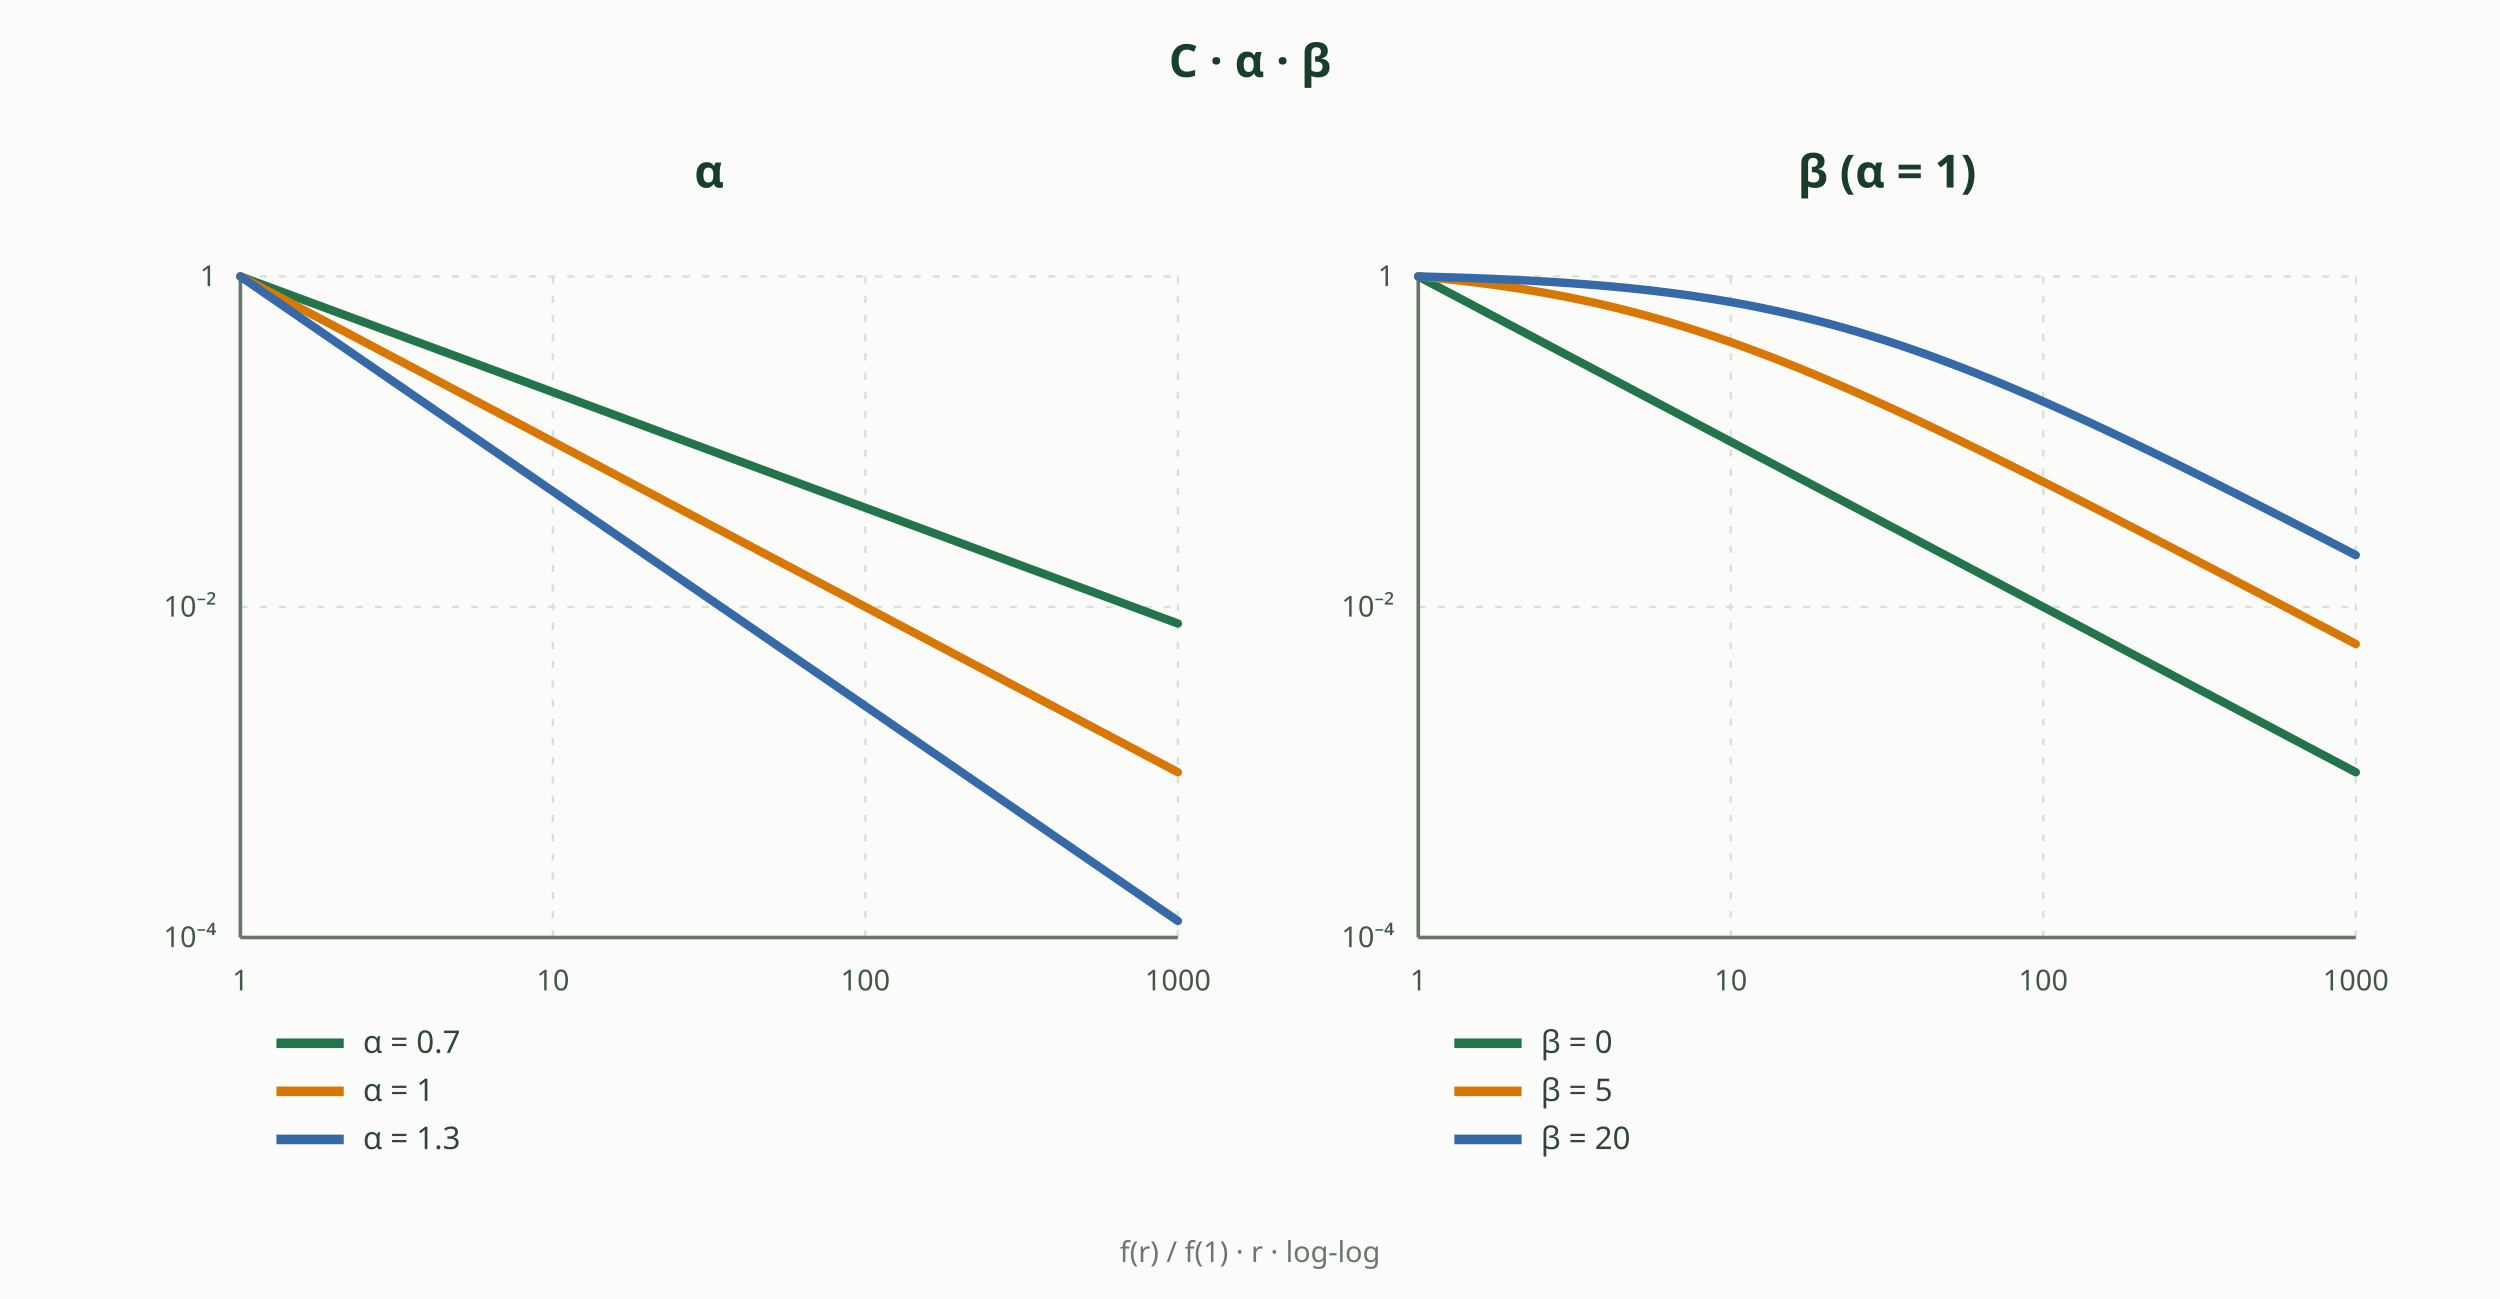
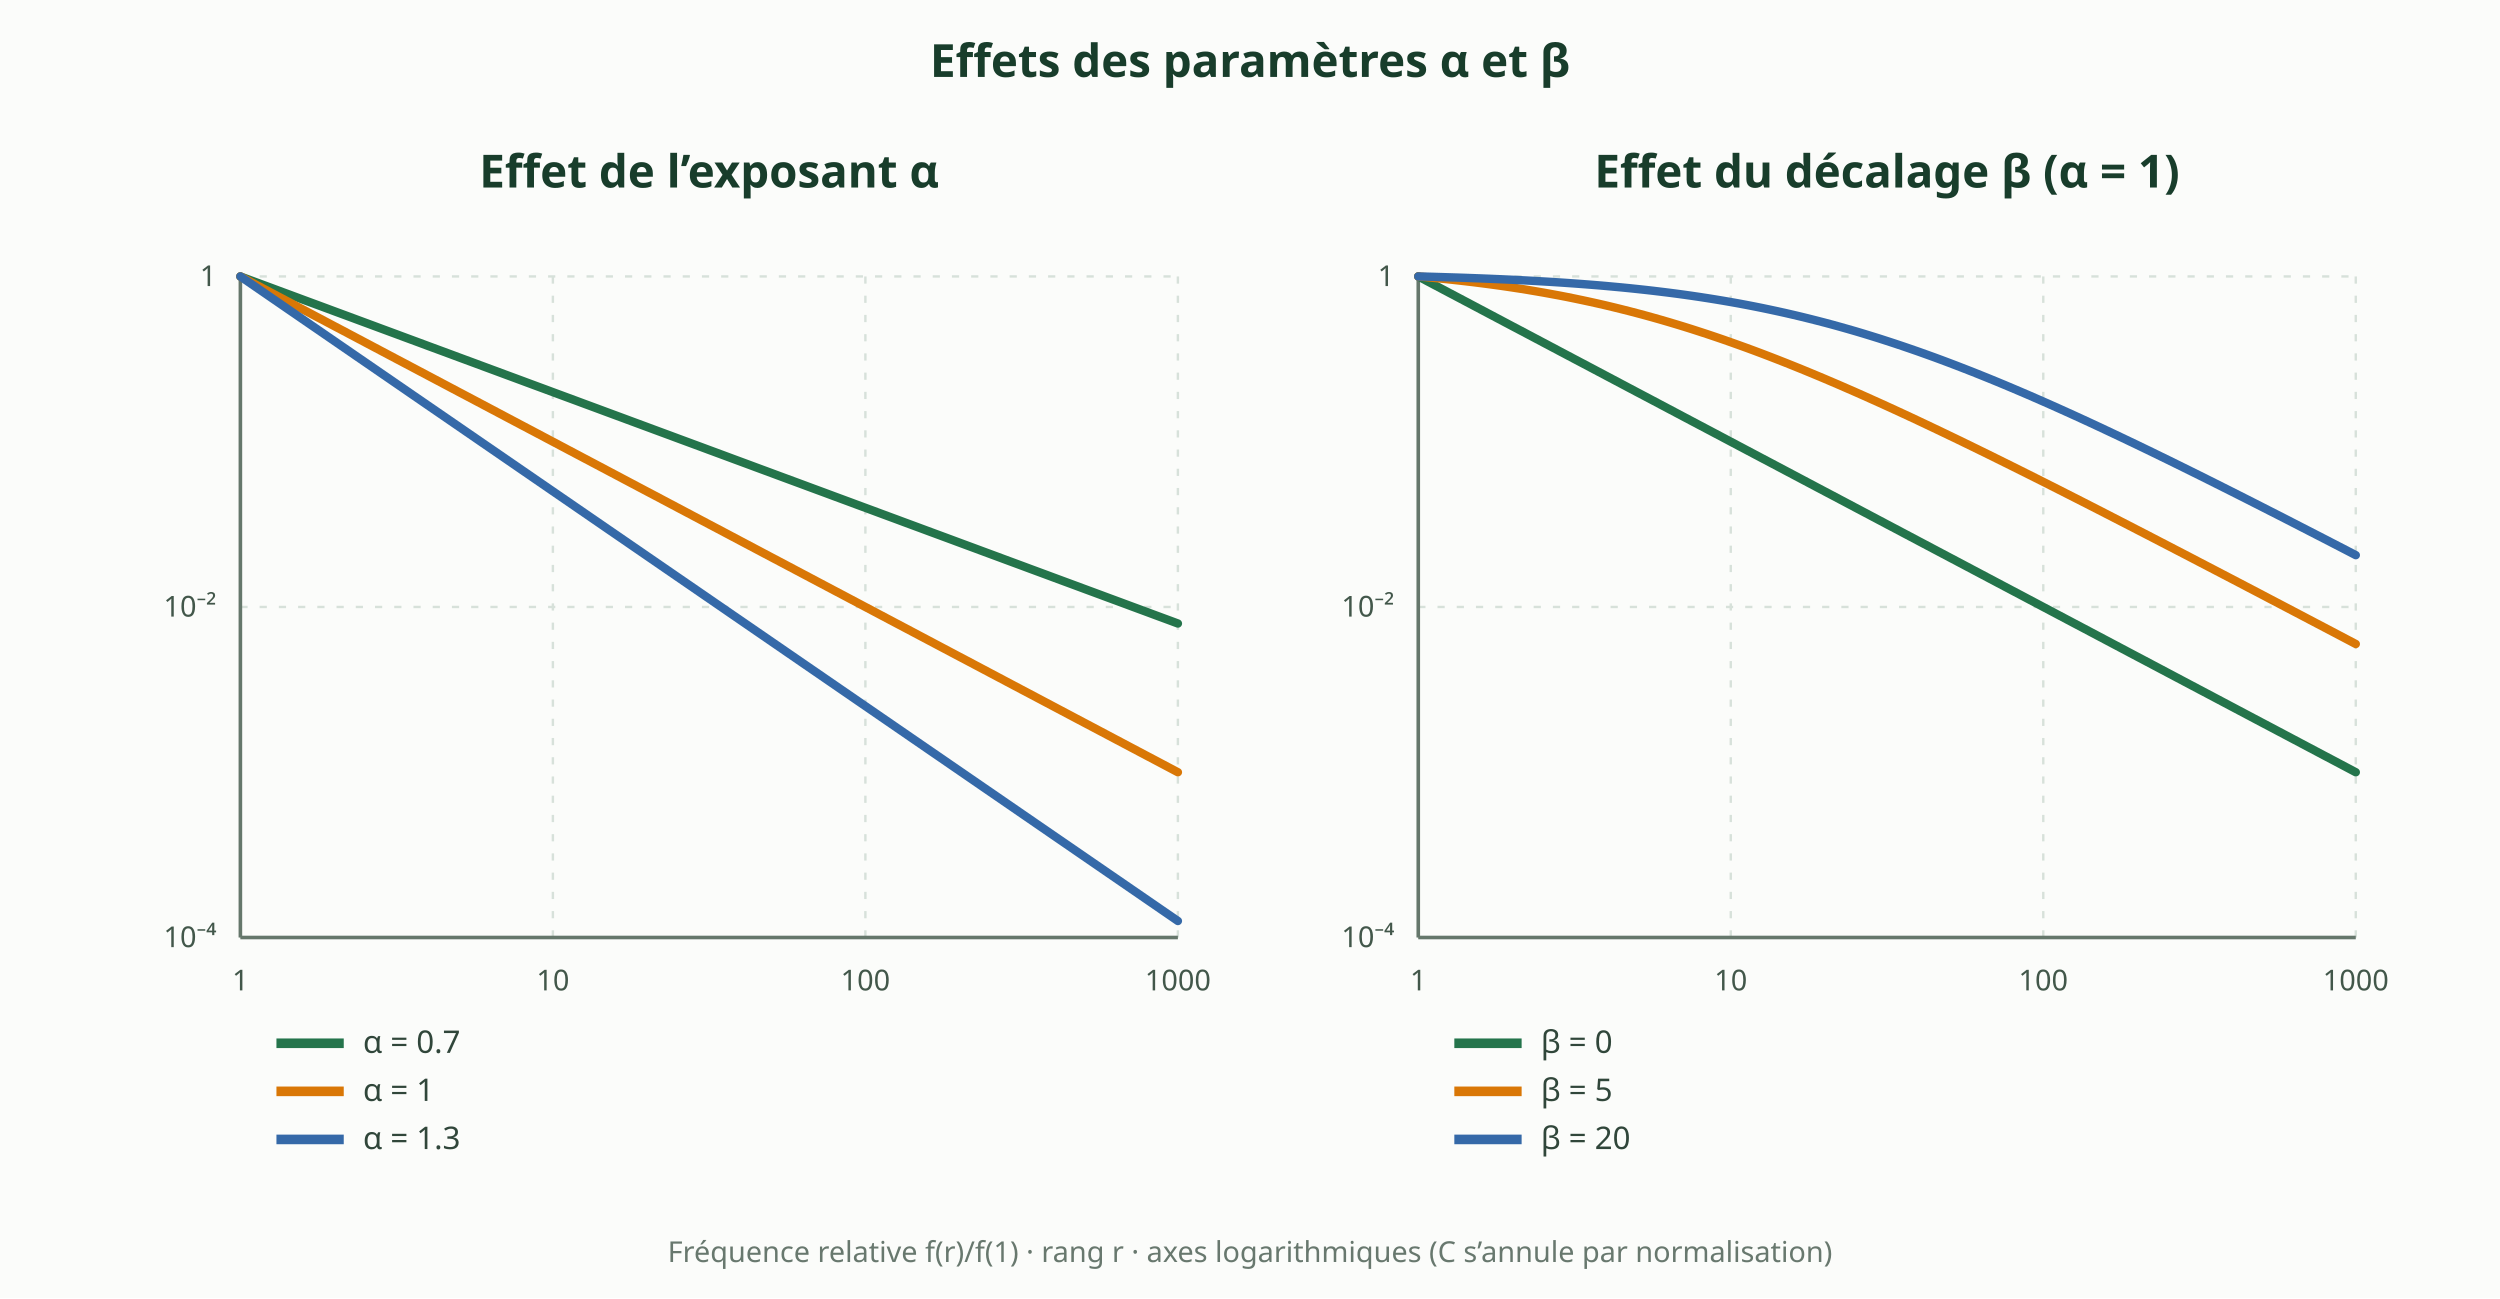
<svg xmlns="http://www.w3.org/2000/svg" viewBox="0 0 1040 540" role="img" aria-labelledby="title desc">
  <style>
.bg{fill:#fbfcfa}.ptitle{font:600 19px system-ui,sans-serif;fill:#183d2b}.tick{font:12px system-ui,sans-serif;fill:#42574a}.legend{font:13px system-ui,sans-serif;fill:#30463a}.grid{stroke:#d7e1da;stroke-width:1;stroke-dasharray:3 5}.axis{stroke:#65776b;stroke-width:1.5}.axislabel{font:14px system-ui,sans-serif;fill:#30463a}.note{font:12px system-ui,sans-serif;fill:#68786e}
</style>
  <rect class="bg" width="1040" height="540" />
-   <text x="520" y="32" text-anchor="middle" class="ptitle">C · α · β</text>
-   <text x="295" y="78" text-anchor="middle" class="ptitle">α</text>
+   <text x="520" y="32" text-anchor="middle" class="ptitle">Effets des paramètres α et β</text>
+   <text x="295" y="78" text-anchor="middle" class="ptitle">Effet de l’exposant α</text>
  <line x1="100" y1="115" x2="100" y2="390" class="grid" />
  <text x="100" y="412" text-anchor="middle" class="tick">1</text>
  <line x1="230" y1="115" x2="230" y2="390" class="grid" />
  <text x="230" y="412" text-anchor="middle" class="tick">10</text>
  <line x1="360" y1="115" x2="360" y2="390" class="grid" />
  <text x="360" y="412" text-anchor="middle" class="tick">100</text>
  <line x1="490" y1="115" x2="490" y2="390" class="grid" />
  <text x="490" y="412" text-anchor="middle" class="tick">1000</text>
  <line x1="100" y1="115" x2="490" y2="115" class="grid" />
  <text x="90" y="119" text-anchor="end" class="tick">1</text>
  <line x1="100" y1="252.5" x2="490" y2="252.5" class="grid" />
  <text x="90" y="256.5" text-anchor="end" class="tick">10⁻²</text>
  <line x1="100" y1="390" x2="490" y2="390" class="grid" />
  <text x="90" y="394" text-anchor="end" class="tick">10⁻⁴</text>
  <line x1="100" y1="115" x2="100" y2="390" class="axis" />
  <line x1="100" y1="390" x2="490" y2="390" class="axis" />
  <path d="M100.00 115.00 L103.25 116.20 L106.50 117.41 L109.75 118.61 L113.00 119.81 L116.25 121.02 L119.50 122.22 L122.75 123.42 L126.00 124.63 L129.25 125.83 L132.50 127.03 L135.75 128.23 L139.00 129.44 L142.25 130.64 L145.50 131.84 L148.75 133.05 L152.00 134.25 L155.25 135.45 L158.50 136.66 L161.75 137.86 L165.00 139.06 L168.25 140.27 L171.50 141.47 L174.75 142.67 L178.00 143.88 L181.25 145.08 L184.50 146.28 L187.75 147.48 L191.00 148.69 L194.25 149.89 L197.50 151.09 L200.75 152.30 L204.00 153.50 L207.25 154.70 L210.50 155.91 L213.75 157.11 L217.00 158.31 L220.25 159.52 L223.50 160.72 L226.75 161.92 L230.00 163.13 L233.25 164.33 L236.50 165.53 L239.75 166.73 L243.00 167.94 L246.25 169.14 L249.50 170.34 L252.75 171.55 L256.00 172.75 L259.25 173.95 L262.50 175.16 L265.75 176.36 L269.00 177.56 L272.25 178.77 L275.50 179.97 L278.75 181.17 L282.00 182.38 L285.25 183.58 L288.50 184.78 L291.75 185.98 L295.00 187.19 L298.25 188.39 L301.50 189.59 L304.75 190.80 L308.00 192.00 L311.25 193.20 L314.50 194.41 L317.75 195.61 L321.00 196.81 L324.25 198.02 L327.50 199.22 L330.75 200.42 L334.00 201.62 L337.25 202.83 L340.50 204.03 L343.75 205.23 L347.00 206.44 L350.25 207.64 L353.50 208.84 L356.75 210.05 L360.00 211.25 L363.25 212.45 L366.50 213.66 L369.75 214.86 L373.00 216.06 L376.25 217.27 L379.50 218.47 L382.75 219.67 L386.00 220.88 L389.25 222.08 L392.50 223.28 L395.75 224.48 L399.00 225.69 L402.25 226.89 L405.50 228.09 L408.75 229.30 L412.00 230.50 L415.25 231.70 L418.50 232.91 L421.75 234.11 L425.00 235.31 L428.25 236.52 L431.50 237.72 L434.75 238.92 L438.00 240.13 L441.25 241.33 L444.50 242.53 L447.75 243.73 L451.00 244.94 L454.25 246.14 L457.50 247.34 L460.75 248.55 L464.00 249.75 L467.25 250.95 L470.50 252.16 L473.75 253.36 L477.00 254.56 L480.25 255.77 L483.50 256.97 L486.75 258.17 L490.00 259.38 " fill="none" stroke="#24744b" stroke-width="3.5" stroke-linecap="round" />
  <path d="M100.00 115.00 L103.25 116.72 L106.50 118.44 L109.75 120.16 L113.00 121.88 L116.25 123.59 L119.50 125.31 L122.75 127.03 L126.00 128.75 L129.25 130.47 L132.50 132.19 L135.75 133.91 L139.00 135.63 L142.25 137.34 L145.50 139.06 L148.75 140.78 L152.00 142.50 L155.25 144.22 L158.50 145.94 L161.75 147.66 L165.00 149.38 L168.25 151.09 L171.50 152.81 L174.75 154.53 L178.00 156.25 L181.25 157.97 L184.50 159.69 L187.75 161.41 L191.00 163.13 L194.25 164.84 L197.50 166.56 L200.75 168.28 L204.00 170.00 L207.25 171.72 L210.50 173.44 L213.75 175.16 L217.00 176.88 L220.25 178.59 L223.50 180.31 L226.75 182.03 L230.00 183.75 L233.25 185.47 L236.50 187.19 L239.75 188.91 L243.00 190.63 L246.25 192.34 L249.50 194.06 L252.75 195.78 L256.00 197.50 L259.25 199.22 L262.50 200.94 L265.75 202.66 L269.00 204.38 L272.25 206.09 L275.50 207.81 L278.75 209.53 L282.00 211.25 L285.25 212.97 L288.50 214.69 L291.75 216.41 L295.00 218.13 L298.25 219.84 L301.50 221.56 L304.75 223.28 L308.00 225.00 L311.25 226.72 L314.50 228.44 L317.75 230.16 L321.00 231.88 L324.25 233.59 L327.50 235.31 L330.75 237.03 L334.00 238.75 L337.25 240.47 L340.50 242.19 L343.75 243.91 L347.00 245.63 L350.25 247.34 L353.50 249.06 L356.75 250.78 L360.00 252.50 L363.25 254.22 L366.50 255.94 L369.75 257.66 L373.00 259.38 L376.25 261.09 L379.50 262.81 L382.75 264.53 L386.00 266.25 L389.25 267.97 L392.50 269.69 L395.75 271.41 L399.00 273.13 L402.25 274.84 L405.50 276.56 L408.75 278.28 L412.00 280.00 L415.25 281.72 L418.50 283.44 L421.75 285.16 L425.00 286.88 L428.25 288.59 L431.50 290.31 L434.75 292.03 L438.00 293.75 L441.25 295.47 L444.50 297.19 L447.75 298.91 L451.00 300.63 L454.25 302.34 L457.50 304.06 L460.75 305.78 L464.00 307.50 L467.25 309.22 L470.50 310.94 L473.75 312.66 L477.00 314.38 L480.25 316.09 L483.50 317.81 L486.75 319.53 L490.00 321.25 " fill="none" stroke="#d97706" stroke-width="3.5" stroke-linecap="round" />
  <path d="M100.00 115.00 L103.25 117.23 L106.50 119.47 L109.75 121.70 L113.00 123.94 L116.25 126.17 L119.50 128.41 L122.75 130.64 L126.00 132.88 L129.25 135.11 L132.50 137.34 L135.75 139.58 L139.00 141.81 L142.25 144.05 L145.50 146.28 L148.75 148.52 L152.00 150.75 L155.25 152.98 L158.50 155.22 L161.75 157.45 L165.00 159.69 L168.25 161.92 L171.50 164.16 L174.75 166.39 L178.00 168.63 L181.25 170.86 L184.50 173.09 L187.75 175.33 L191.00 177.56 L194.25 179.80 L197.50 182.03 L200.75 184.27 L204.00 186.50 L207.25 188.73 L210.50 190.97 L213.75 193.20 L217.00 195.44 L220.25 197.67 L223.50 199.91 L226.75 202.14 L230.00 204.38 L233.25 206.61 L236.50 208.84 L239.75 211.08 L243.00 213.31 L246.25 215.55 L249.50 217.78 L252.75 220.02 L256.00 222.25 L259.25 224.48 L262.50 226.72 L265.75 228.95 L269.00 231.19 L272.25 233.42 L275.50 235.66 L278.75 237.89 L282.00 240.13 L285.25 242.36 L288.50 244.59 L291.75 246.83 L295.00 249.06 L298.25 251.30 L301.50 253.53 L304.75 255.77 L308.00 258.00 L311.25 260.23 L314.50 262.47 L317.75 264.70 L321.00 266.94 L324.25 269.17 L327.50 271.41 L330.75 273.64 L334.00 275.88 L337.25 278.11 L340.50 280.34 L343.75 282.58 L347.00 284.81 L350.25 287.05 L353.50 289.28 L356.75 291.52 L360.00 293.75 L363.25 295.98 L366.50 298.22 L369.75 300.45 L373.00 302.69 L376.25 304.92 L379.50 307.16 L382.75 309.39 L386.00 311.63 L389.25 313.86 L392.50 316.09 L395.75 318.33 L399.00 320.56 L402.25 322.80 L405.50 325.03 L408.75 327.27 L412.00 329.50 L415.25 331.73 L418.50 333.97 L421.75 336.20 L425.00 338.44 L428.25 340.67 L431.50 342.91 L434.75 345.14 L438.00 347.38 L441.25 349.61 L444.50 351.84 L447.75 354.08 L451.00 356.31 L454.25 358.55 L457.50 360.78 L460.75 363.02 L464.00 365.25 L467.25 367.48 L470.50 369.72 L473.75 371.95 L477.00 374.19 L480.25 376.42 L483.50 378.66 L486.75 380.89 L490.00 383.13 " fill="none" stroke="#3569a8" stroke-width="3.5" stroke-linecap="round" />
  <line x1="115" y1="434" x2="143" y2="434" stroke="#24744b" stroke-width="4" />
  <text x="151" y="438" class="legend">α = 0.7</text>
  <line x1="115" y1="454" x2="143" y2="454" stroke="#d97706" stroke-width="4" />
  <text x="151" y="458" class="legend">α = 1</text>
  <line x1="115" y1="474" x2="143" y2="474" stroke="#3569a8" stroke-width="4" />
  <text x="151" y="478" class="legend">α = 1.3</text>
-   <text x="785" y="78" text-anchor="middle" class="ptitle">β (α = 1)</text>
+   <text x="785" y="78" text-anchor="middle" class="ptitle">Effet du décalage β (α = 1)</text>
  <line x1="590" y1="115" x2="590" y2="390" class="grid" />
  <text x="590" y="412" text-anchor="middle" class="tick">1</text>
  <line x1="720" y1="115" x2="720" y2="390" class="grid" />
  <text x="720" y="412" text-anchor="middle" class="tick">10</text>
  <line x1="850" y1="115" x2="850" y2="390" class="grid" />
  <text x="850" y="412" text-anchor="middle" class="tick">100</text>
  <line x1="980" y1="115" x2="980" y2="390" class="grid" />
  <text x="980" y="412" text-anchor="middle" class="tick">1000</text>
  <line x1="590" y1="115" x2="980" y2="115" class="grid" />
  <text x="580" y="119" text-anchor="end" class="tick">1</text>
  <line x1="590" y1="252.5" x2="980" y2="252.5" class="grid" />
  <text x="580" y="256.5" text-anchor="end" class="tick">10⁻²</text>
  <line x1="590" y1="390" x2="980" y2="390" class="grid" />
  <text x="580" y="394" text-anchor="end" class="tick">10⁻⁴</text>
  <line x1="590" y1="115" x2="590" y2="390" class="axis" />
  <line x1="590" y1="390" x2="980" y2="390" class="axis" />
  <path d="M590.00 115.00 L593.25 116.72 L596.50 118.44 L599.75 120.16 L603.00 121.88 L606.25 123.59 L609.50 125.31 L612.75 127.03 L616.00 128.75 L619.25 130.47 L622.50 132.19 L625.75 133.91 L629.00 135.63 L632.25 137.34 L635.50 139.06 L638.75 140.78 L642.00 142.50 L645.25 144.22 L648.50 145.94 L651.75 147.66 L655.00 149.38 L658.25 151.09 L661.50 152.81 L664.75 154.53 L668.00 156.25 L671.25 157.97 L674.50 159.69 L677.75 161.41 L681.00 163.13 L684.25 164.84 L687.50 166.56 L690.75 168.28 L694.00 170.00 L697.25 171.72 L700.50 173.44 L703.75 175.16 L707.00 176.88 L710.25 178.59 L713.50 180.31 L716.75 182.03 L720.00 183.75 L723.25 185.47 L726.50 187.19 L729.75 188.91 L733.00 190.63 L736.25 192.34 L739.50 194.06 L742.75 195.78 L746.00 197.50 L749.25 199.22 L752.50 200.94 L755.75 202.66 L759.00 204.38 L762.25 206.09 L765.50 207.81 L768.75 209.53 L772.00 211.25 L775.25 212.97 L778.50 214.69 L781.75 216.41 L785.00 218.13 L788.25 219.84 L791.50 221.56 L794.75 223.28 L798.00 225.00 L801.25 226.72 L804.50 228.44 L807.75 230.16 L811.00 231.88 L814.25 233.59 L817.50 235.31 L820.75 237.03 L824.00 238.75 L827.25 240.47 L830.50 242.19 L833.75 243.91 L837.00 245.63 L840.25 247.34 L843.50 249.06 L846.75 250.78 L850.00 252.50 L853.25 254.22 L856.50 255.94 L859.75 257.66 L863.00 259.38 L866.25 261.09 L869.50 262.81 L872.75 264.53 L876.00 266.25 L879.25 267.97 L882.50 269.69 L885.75 271.41 L889.00 273.13 L892.25 274.84 L895.50 276.56 L898.75 278.28 L902.00 280.00 L905.25 281.72 L908.50 283.44 L911.75 285.16 L915.00 286.88 L918.25 288.59 L921.50 290.31 L924.75 292.03 L928.00 293.75 L931.25 295.47 L934.50 297.19 L937.75 298.91 L941.00 300.63 L944.25 302.34 L947.50 304.06 L950.75 305.78 L954.00 307.50 L957.25 309.22 L960.50 310.94 L963.75 312.66 L967.00 314.38 L970.25 316.09 L973.50 317.81 L976.75 319.53 L980.00 321.25 " fill="none" stroke="#24744b" stroke-width="3.5" stroke-linecap="round" />
  <path d="M590.00 115.00 L593.25 115.29 L596.50 115.60 L599.75 115.92 L603.00 116.26 L606.25 116.62 L609.50 116.99 L612.75 117.37 L616.00 117.78 L619.25 118.20 L622.50 118.64 L625.75 119.10 L629.00 119.58 L632.25 120.08 L635.50 120.60 L638.75 121.15 L642.00 121.71 L645.25 122.30 L648.50 122.90 L651.75 123.53 L655.00 124.19 L658.25 124.87 L661.50 125.57 L664.75 126.29 L668.00 127.04 L671.25 127.82 L674.50 128.62 L677.75 129.44 L681.00 130.29 L684.25 131.16 L687.50 132.06 L690.75 132.98 L694.00 133.93 L697.25 134.90 L700.50 135.89 L703.75 136.91 L707.00 137.96 L710.25 139.02 L713.50 140.11 L716.75 141.22 L720.00 142.36 L723.25 143.52 L726.50 144.69 L729.75 145.89 L733.00 147.11 L736.25 148.35 L739.50 149.61 L742.75 150.89 L746.00 152.19 L749.25 153.50 L752.50 154.84 L755.75 156.19 L759.00 157.55 L762.25 158.94 L765.50 160.33 L768.75 161.75 L772.00 163.17 L775.25 164.61 L778.50 166.07 L781.75 167.53 L785.00 169.01 L788.25 170.50 L791.50 172.00 L794.75 173.51 L798.00 175.03 L801.25 176.57 L804.50 178.11 L807.75 179.66 L811.00 181.22 L814.25 182.78 L817.50 184.36 L820.75 185.94 L824.00 187.53 L827.25 189.12 L830.50 190.73 L833.75 192.34 L837.00 193.95 L840.25 195.57 L843.50 197.19 L846.75 198.82 L850.00 200.46 L853.25 202.10 L856.50 203.74 L859.75 205.39 L863.00 207.04 L866.25 208.69 L869.50 210.35 L872.75 212.01 L876.00 213.68 L879.25 215.35 L882.50 217.02 L885.75 218.69 L889.00 220.37 L892.25 222.04 L895.50 223.72 L898.75 225.41 L902.00 227.09 L905.25 228.78 L908.50 230.46 L911.75 232.15 L915.00 233.85 L918.25 235.54 L921.50 237.23 L924.75 238.93 L928.00 240.62 L931.25 242.32 L934.50 244.02 L937.75 245.72 L941.00 247.42 L944.25 249.13 L947.50 250.83 L950.75 252.53 L954.00 254.24 L957.25 255.94 L960.50 257.65 L963.75 259.36 L967.00 261.06 L970.25 262.77 L973.50 264.48 L976.75 266.19 L980.00 267.90 " fill="none" stroke="#d97706" stroke-width="3.5" stroke-linecap="round" />
  <path d="M590.00 115.00 L593.25 115.08 L596.50 115.17 L599.75 115.27 L603.00 115.37 L606.25 115.47 L609.50 115.58 L612.75 115.70 L616.00 115.82 L619.25 115.95 L622.50 116.09 L625.75 116.23 L629.00 116.38 L632.25 116.54 L635.50 116.71 L638.75 116.89 L642.00 117.08 L645.25 117.27 L648.50 117.48 L651.75 117.70 L655.00 117.93 L658.25 118.17 L661.50 118.42 L664.75 118.68 L668.00 118.96 L671.25 119.26 L674.50 119.56 L677.75 119.88 L681.00 120.22 L684.25 120.57 L687.50 120.94 L690.75 121.33 L694.00 121.73 L697.25 122.15 L700.50 122.59 L703.75 123.05 L707.00 123.53 L710.25 124.03 L713.50 124.55 L716.75 125.09 L720.00 125.65 L723.25 126.23 L726.50 126.84 L729.75 127.47 L733.00 128.12 L736.25 128.80 L739.50 129.50 L742.75 130.22 L746.00 130.97 L749.25 131.74 L752.50 132.54 L755.75 133.36 L759.00 134.20 L762.25 135.07 L765.50 135.97 L768.75 136.89 L772.00 137.83 L775.25 138.80 L778.50 139.80 L781.75 140.81 L785.00 141.86 L788.25 142.92 L791.50 144.01 L794.75 145.12 L798.00 146.25 L801.25 147.41 L804.50 148.58 L807.75 149.78 L811.00 151.00 L814.25 152.24 L817.50 153.50 L820.75 154.77 L824.00 156.07 L827.25 157.38 L830.50 158.71 L833.75 160.06 L837.00 161.43 L840.25 162.81 L843.50 164.20 L846.75 165.62 L850.00 167.04 L853.25 168.48 L856.50 169.93 L859.75 171.40 L863.00 172.87 L866.25 174.36 L869.50 175.86 L872.75 177.37 L876.00 178.90 L879.25 180.43 L882.50 181.97 L885.75 183.52 L889.00 185.07 L892.25 186.64 L895.50 188.21 L898.75 189.80 L902.00 191.38 L905.25 192.98 L908.50 194.58 L911.75 196.19 L915.00 197.80 L918.25 199.42 L921.50 201.05 L924.75 202.68 L928.00 204.31 L931.25 205.95 L934.50 207.59 L937.75 209.24 L941.00 210.89 L944.25 212.55 L947.50 214.20 L950.75 215.86 L954.00 217.53 L957.25 219.20 L960.50 220.87 L963.75 222.54 L967.00 224.21 L970.25 225.89 L973.50 227.57 L976.75 229.25 L980.00 230.94 " fill="none" stroke="#3569a8" stroke-width="3.5" stroke-linecap="round" />
  <line x1="605" y1="434" x2="633" y2="434" stroke="#24744b" stroke-width="4" />
  <text x="641" y="438" class="legend">β = 0</text>
  <line x1="605" y1="454" x2="633" y2="454" stroke="#d97706" stroke-width="4" />
  <text x="641" y="458" class="legend">β = 5</text>
  <line x1="605" y1="474" x2="633" y2="474" stroke="#3569a8" stroke-width="4" />
  <text x="641" y="478" class="legend">β = 20</text>
-   <text x="520" y="525" text-anchor="middle" class="note">f(r) / f(1) · r · log-log</text>
+   <text x="520" y="525" text-anchor="middle" class="note">Fréquence relative f(r)/f(1) · rang r · axes logarithmiques (C s’annule par normalisation)</text>
</svg>
